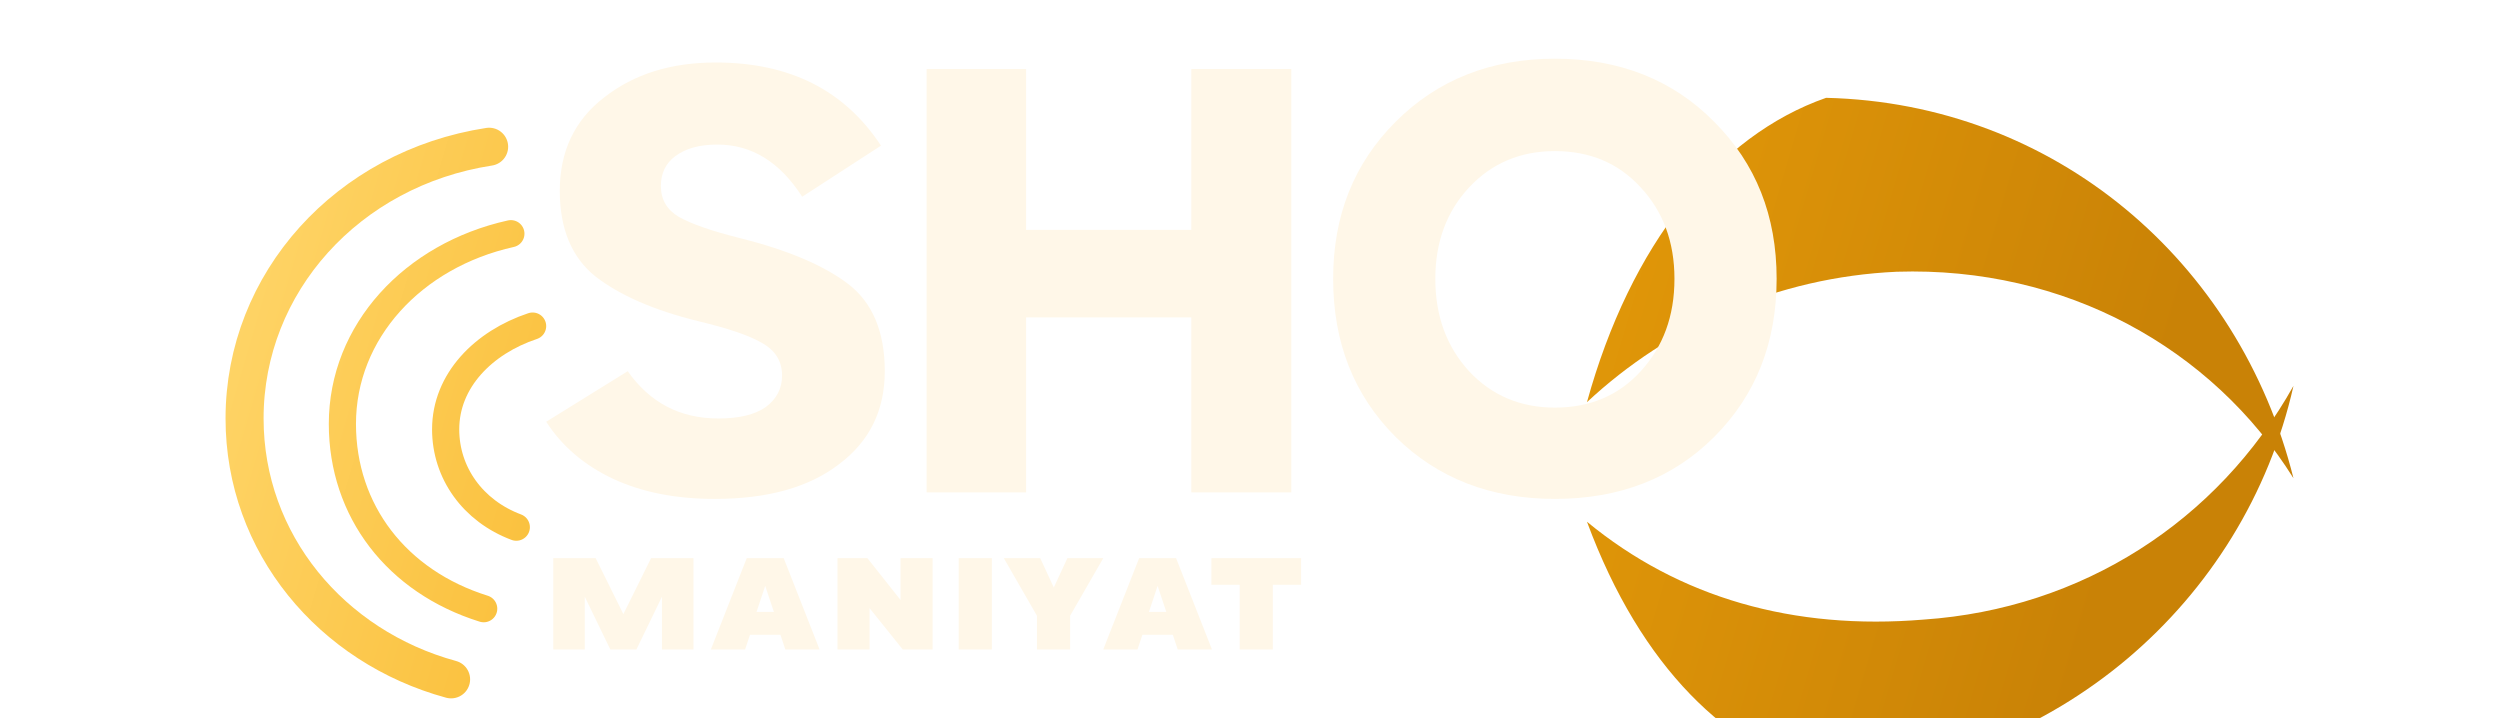
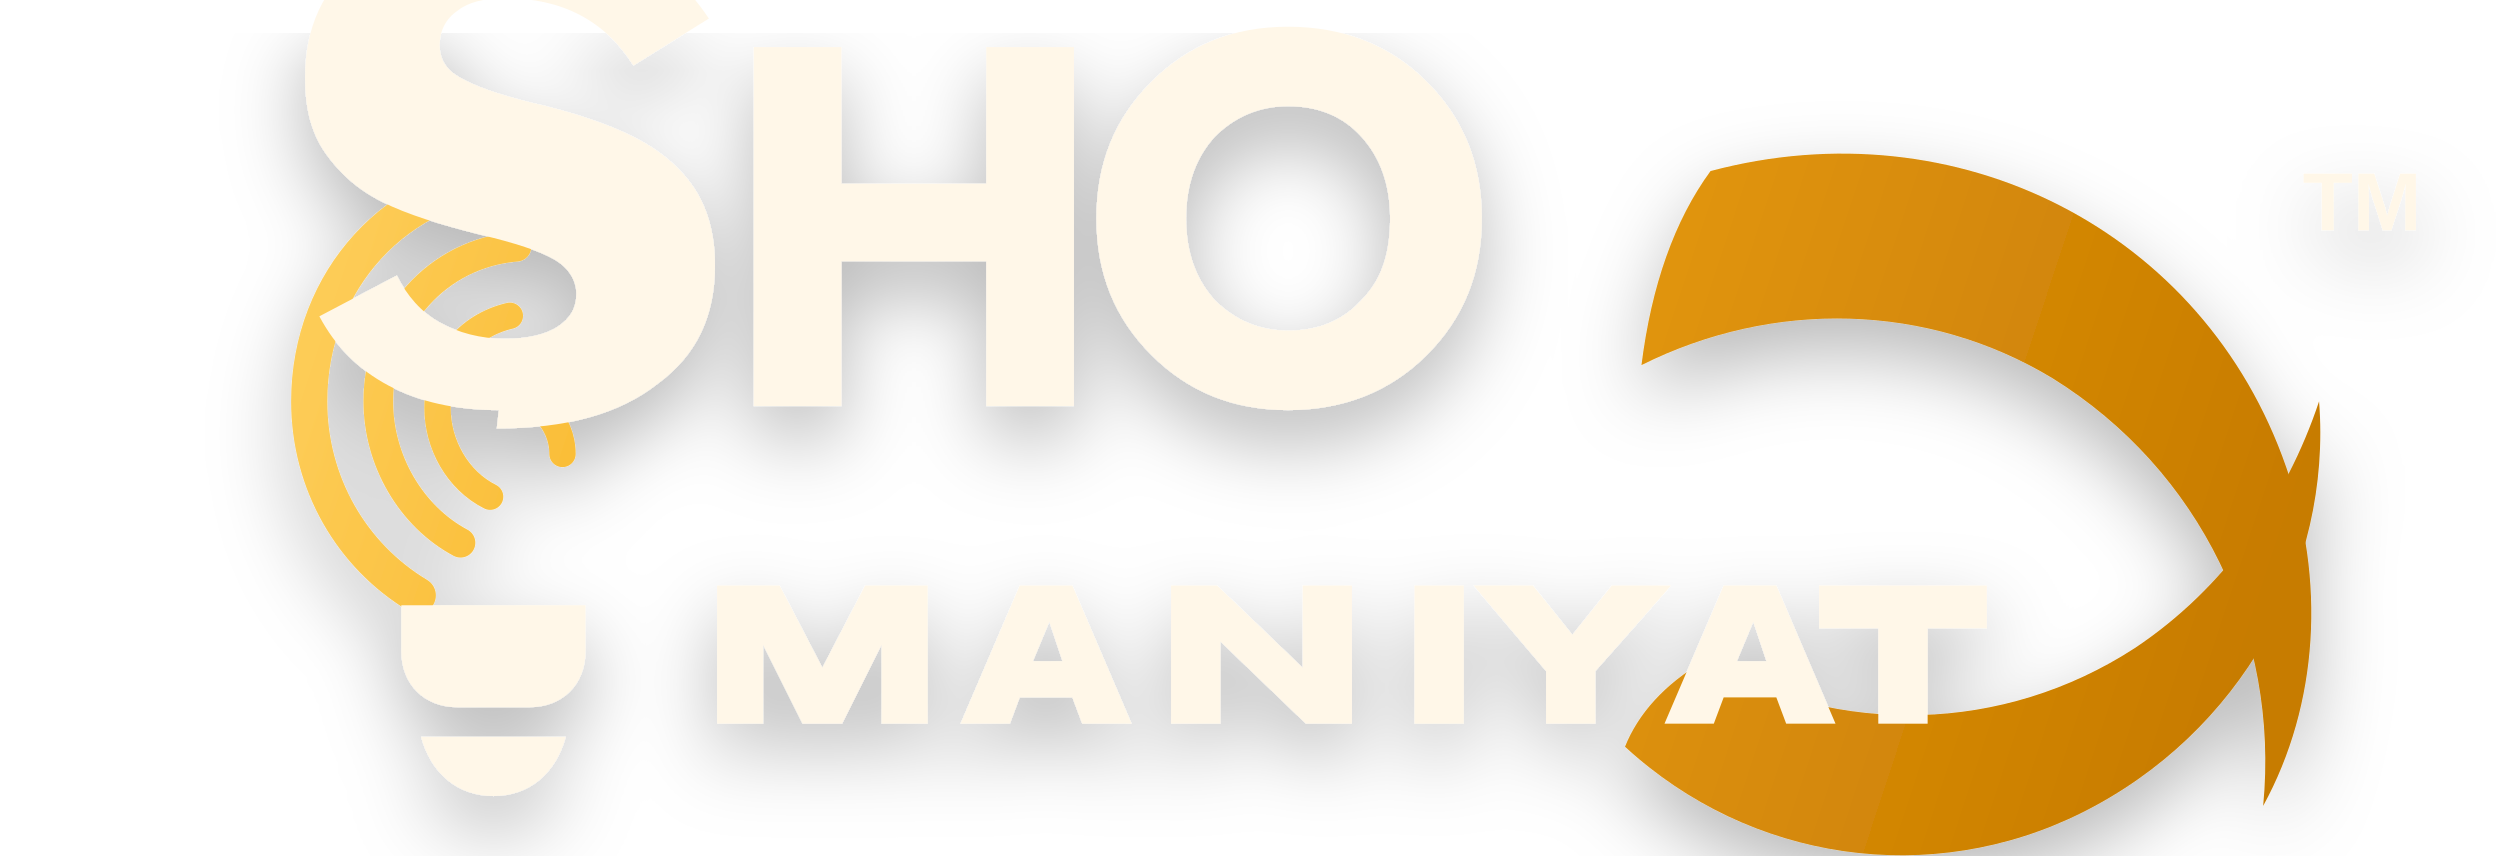
- <svg xmlns="http://www.w3.org/2000/svg" viewBox="0 0 460 132" role="img" aria-labelledby="title desc">
+ <svg xmlns="http://www.w3.org/2000/svg" viewBox="0 0 760 260" role="img" aria-labelledby="title desc">
  <defs>
-     <linearGradient id="gold" x1="43" y1="18" x2="384" y2="118" gradientUnits="userSpaceOnUse">
-       <stop offset="0" stop-color="#FFD76D" />
-       <stop offset="0.45" stop-color="#F5A90B" />
-       <stop offset="1" stop-color="#C98206" />
+     <linearGradient id="sm-gold" x1="62" y1="24" x2="676" y2="226" gradientUnits="userSpaceOnUse">
+       <stop offset="0" stop-color="#ffd56a" />
+       <stop offset="0.42" stop-color="#f5a90b" />
+       <stop offset="1" stop-color="#c77b05" />
    </linearGradient>
+     <filter id="sm-soft-shadow" x="-8%" y="-20%" width="116%" height="140%">
+       <feDropShadow dx="0" dy="10" stdDeviation="12" flood-color="#000" flood-opacity=".28" />
+     </filter>
  </defs>
-   <g fill="none" stroke="url(#gold)" stroke-linecap="round" stroke-linejoin="round">
-     <path d="M90 27c-26 4-45 25-45 50 0 23 16 42 38 48" stroke-width="7" />
-     <path d="M94 43c-18 4-31 18-31 35 0 16 10 29 26 34" stroke-width="5" />
-     <path d="M98 60c-9 3-16 10-16 19 0 8 5 15 13 18" stroke-width="5" />
-     <path d="M336 18c42 1 76 30 86 70-15-24-42-39-73-38-22 1-42 10-57 24 8-29 24-49 44-56Z" stroke-width="0" fill="url(#gold)" />
-     <path d="M292 96c17 14 38 20 62 18 29-2 54-18 68-43-9 40-44 70-86 72-18-5-34-20-44-47Z" stroke-width="0" fill="url(#gold)" />
-   </g>
-   <g fill="#fff7e8">
-     <path d="M131.5 91.8c-7.1 0-13.3-1.2-18.7-3.7-5.3-2.5-9.4-6-12.3-10.5l15-9.3c4.1 5.8 9.6 8.7 16.7 8.7 3.8 0 6.7-.7 8.7-2.1 2-1.5 3-3.4 3-5.8 0-2.6-1.2-4.6-3.7-6-2.4-1.4-6.3-2.7-11.7-4-8.2-2-14.5-4.8-18.9-8.2-4.4-3.5-6.6-8.8-6.6-15.8 0-7.2 2.7-13 8.2-17.2 5.5-4.3 12.3-6.4 20.5-6.4 13.6 0 23.7 5.1 30.4 15.3l-14.5 9.4c-4.1-6.4-9.3-9.6-15.6-9.6-3.3 0-5.8.7-7.7 2.1-1.8 1.3-2.7 3.2-2.7 5.5 0 2.5 1.1 4.4 3.3 5.7 2.3 1.3 6 2.6 11.2 3.9 8.8 2.2 15.4 5 19.9 8.4 4.5 3.4 6.8 8.8 6.8 16.1 0 7.2-2.8 12.9-8.4 17.1-5.6 4.3-13.2 6.4-22.9 6.4Z" />
-     <path d="M170.5 90.6V12.7h18.3v29.6h30.4V12.7h18.4v77.9h-18.4V58.4h-30.4v32.2h-18.3Z" />
-     <path d="M286.1 91.8c-11.8 0-21.6-3.8-29.3-11.4-7.7-7.7-11.5-17.4-11.5-29.1 0-11.6 3.8-21.2 11.5-28.9 7.7-7.7 17.5-11.6 29.3-11.6 11.9 0 21.7 3.9 29.3 11.6 7.7 7.7 11.5 17.3 11.5 28.9 0 11.7-3.8 21.4-11.5 29.1-7.6 7.6-17.4 11.4-29.3 11.4Zm0-16.8c6.4 0 11.7-2.2 15.8-6.7 4.1-4.5 6.2-10.1 6.2-17 0-6.8-2.1-12.4-6.2-16.8-4.1-4.5-9.4-6.7-15.8-6.7-6.3 0-11.6 2.2-15.8 6.7-4.1 4.4-6.2 10-6.2 16.8 0 6.9 2.1 12.5 6.2 17 4.2 4.5 9.5 6.7 15.8 6.7Z" />
-     <path d="M101.8 119.5v-16.8h7.8l5.1 10.3 5.1-10.3h7.8v16.8h-5.8v-9.7l-4.7 9.7h-4.8l-4.7-9.7v9.7h-5.8Z" />
-     <path d="M130.8 119.5l6.6-16.8h6.8l6.6 16.8h-6.3l-.9-2.7H138l-.9 2.7h-6.3Zm8.4-6.9h3.2l-1.6-4.8-1.6 4.8Z" />
-     <path d="M154.1 119.5v-16.8h5.5l6.1 7.7v-7.7h5.9v16.8h-5.5l-6.1-7.6v7.6h-5.9Z" />
-     <path d="M176.4 119.5v-16.8h6.1v16.8h-6.1Z" />
-     <path d="M190.8 119.5v-6.2l-6.1-10.6h6.7l2.5 5.4 2.5-5.4h6.6l-6.1 10.6v6.2h-6.1Z" />
-     <path d="M203 119.5l6.6-16.8h6.8l6.6 16.8h-6.3l-.9-2.7h-5.6l-.9 2.7H203Zm8.4-6.9h3.2l-1.6-4.8-1.6 4.8Z" />
-     <path d="M228.1 119.5v-11.9h-5.2v-4.9h16.5v4.9h-5.2v11.9h-6.1Z" />
+   <g filter="url(#sm-soft-shadow)">
+     <g fill="none" stroke="url(#sm-gold)" stroke-linecap="round" stroke-linejoin="round">
+       <path d="M156 54c-35 2-62 31-62 68 0 25 13 47 33 59" stroke-width="11" />
+       <path d="M157 75c-24 2-42 22-42 47 0 18 10 35 25 43" stroke-width="9" />
+       <path d="M155 96c-13 3-22 14-22 28 0 11 6 22 16 27" stroke-width="8" />
+       <path d="M153 120c10 0 18 8 18 18" stroke-width="8" />
+     </g>
+     <g fill="#fff7e8">
+       <path d="M122 184h56v14c0 10-7 17-17 17h-22c-10 0-17-7-17-17v-14Z" />
+       <path d="M128 224h44c-3 11-11 18-22 18s-19-7-22-18Z" />
+     </g>
+     <path d="M520 52c75-20 150 18 175 90 12 34 10 72-7 103 5-52-19-102-64-130-38-23-85-24-125-4 3-24 10-44 21-59Z" fill="url(#sm-gold)" />
+     <path d="M518 201c41 23 91 22 131-4 27-18 46-45 56-75 4 51-24 101-72 125-46 23-101 15-139-20 4-10 12-19 24-26Z" fill="url(#sm-gold)" />
+     <g fill="#fff7e8">
+       <path d="M222 164c-21 0-39-4-54-12-15-8-26-19-34-34l38-20c5 10 12 18 21 23 9 5 20 8 32 8 11 0 20-2 26-6 6-4 9-9 9-16 0-7-4-13-11-17-7-4-19-8-36-12-20-5-36-10-48-16-12-6-21-14-28-24-7-10-10-22-10-37 0-25 9-44 27-58 18-14 42-21 70-21 45 0 79 17 101 50l-37 23c-14-22-35-33-63-33-10 0-18 2-23 6-6 4-9 10-9 17 0 7 3 12 10 16 7 4 18 8 34 12 22 5 39 11 51 17 12 6 22 14 29 24 7 10 11 23 11 39 0 25-9 44-28 58-19 15-45 22-79 22Z" transform="translate(14 23) scale(.62)" />
+       <path d="M347 162V-14h43v67h71v-67h43v176h-43V91h-71v71h-43Z" transform="translate(14 23) scale(.62)" />
+       <path d="M609 164c-27 0-49-9-67-27-18-18-27-40-27-67 0-27 9-49 27-67 18-18 40-27 67-27s50 9 68 27c18 18 27 40 27 67 0 27-9 49-27 67-18 18-41 27-68 27Zm0-39c15 0 27-5 36-15 10-10 14-23 14-40s-5-30-14-40c-9-10-21-15-36-15-14 0-26 5-36 15-9 10-14 23-14 40s5 30 14 40c10 10 22 15 36 15Z" transform="translate(14 23) scale(.62)" />
+       <path d="M218 220v-42h19l13 25 13-25h19v42h-14v-24l-12 24h-12l-12-24v24h-14Z" />
+       <path d="M292 220l18-42h16l18 42h-15l-3-8h-16l-3 8h-15Zm22-19h9l-4-12-5 12Z" />
+       <path d="M356 220v-42h14l26 25v-25h15v42h-14l-26-25v25h-15Z" />
+       <path d="M430 220v-42h15v42h-15Z" />
+       <path d="M470 220v-16l-22-26h18l12 15 12-15h18l-23 26v16h-15Z" />
+       <path d="M506 220l18-42h16l18 42h-15l-3-8h-16l-3 8h-15Zm22-19h9l-4-12-5 12Z" />
+       <path d="M571 220v-29h-18v-13h51v13h-18v29h-15Z" />
+     </g>
+     <text x="700" y="70" fill="#fff7e8" font-family="Arial, Helvetica, sans-serif" font-size="25" font-weight="700" letter-spacing="0">TM</text>
  </g>
</svg>
